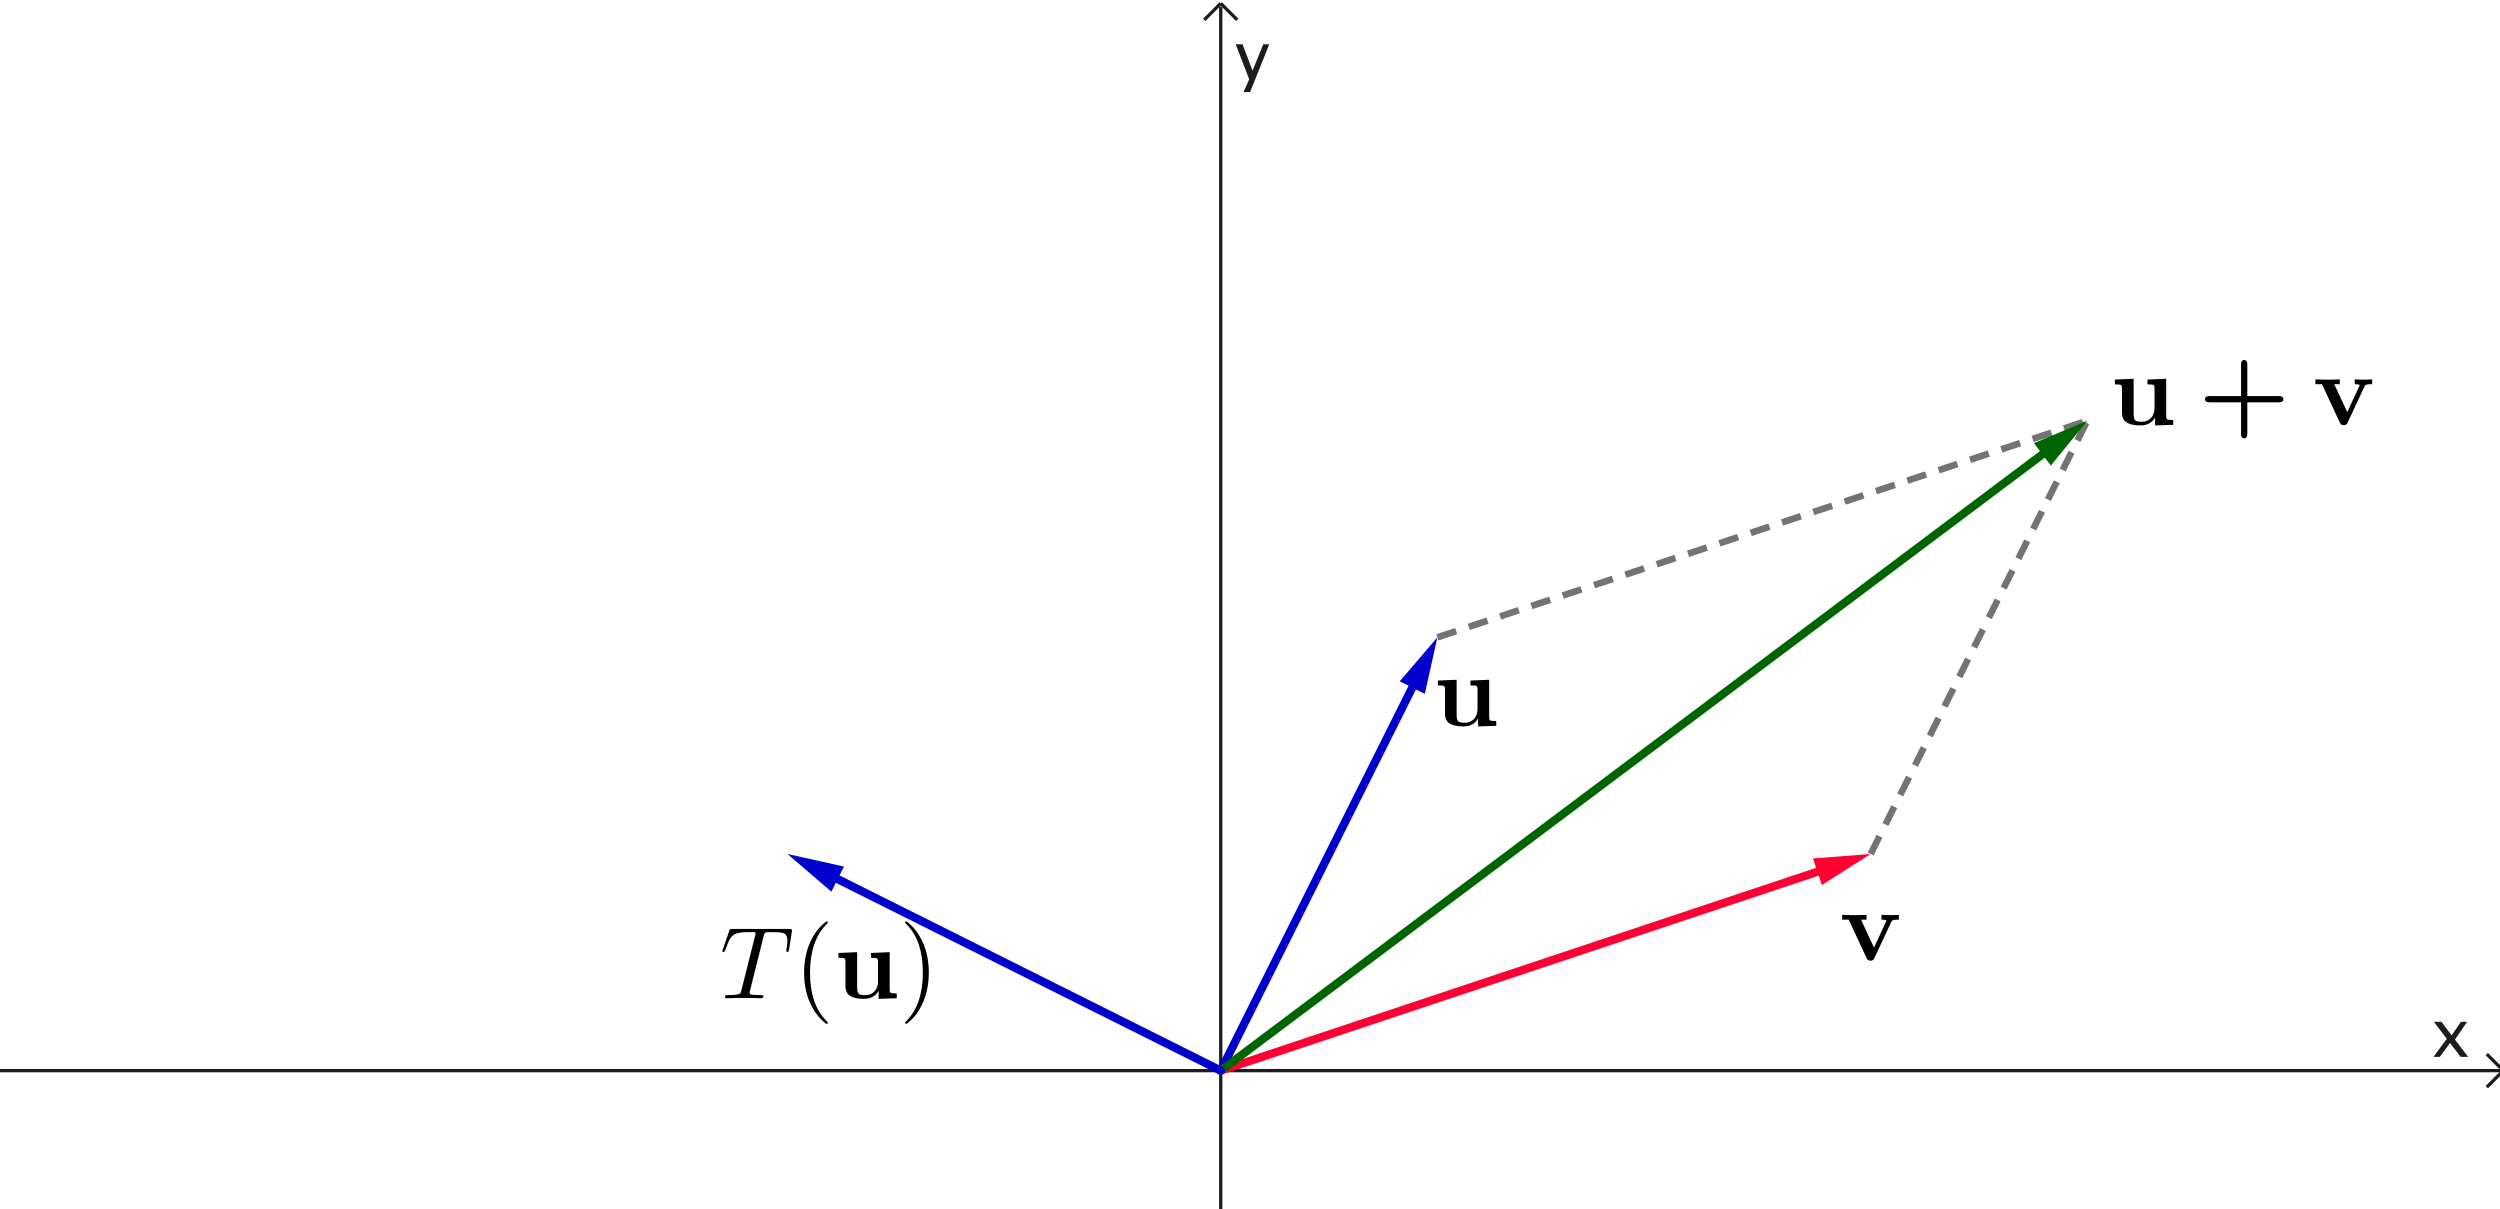
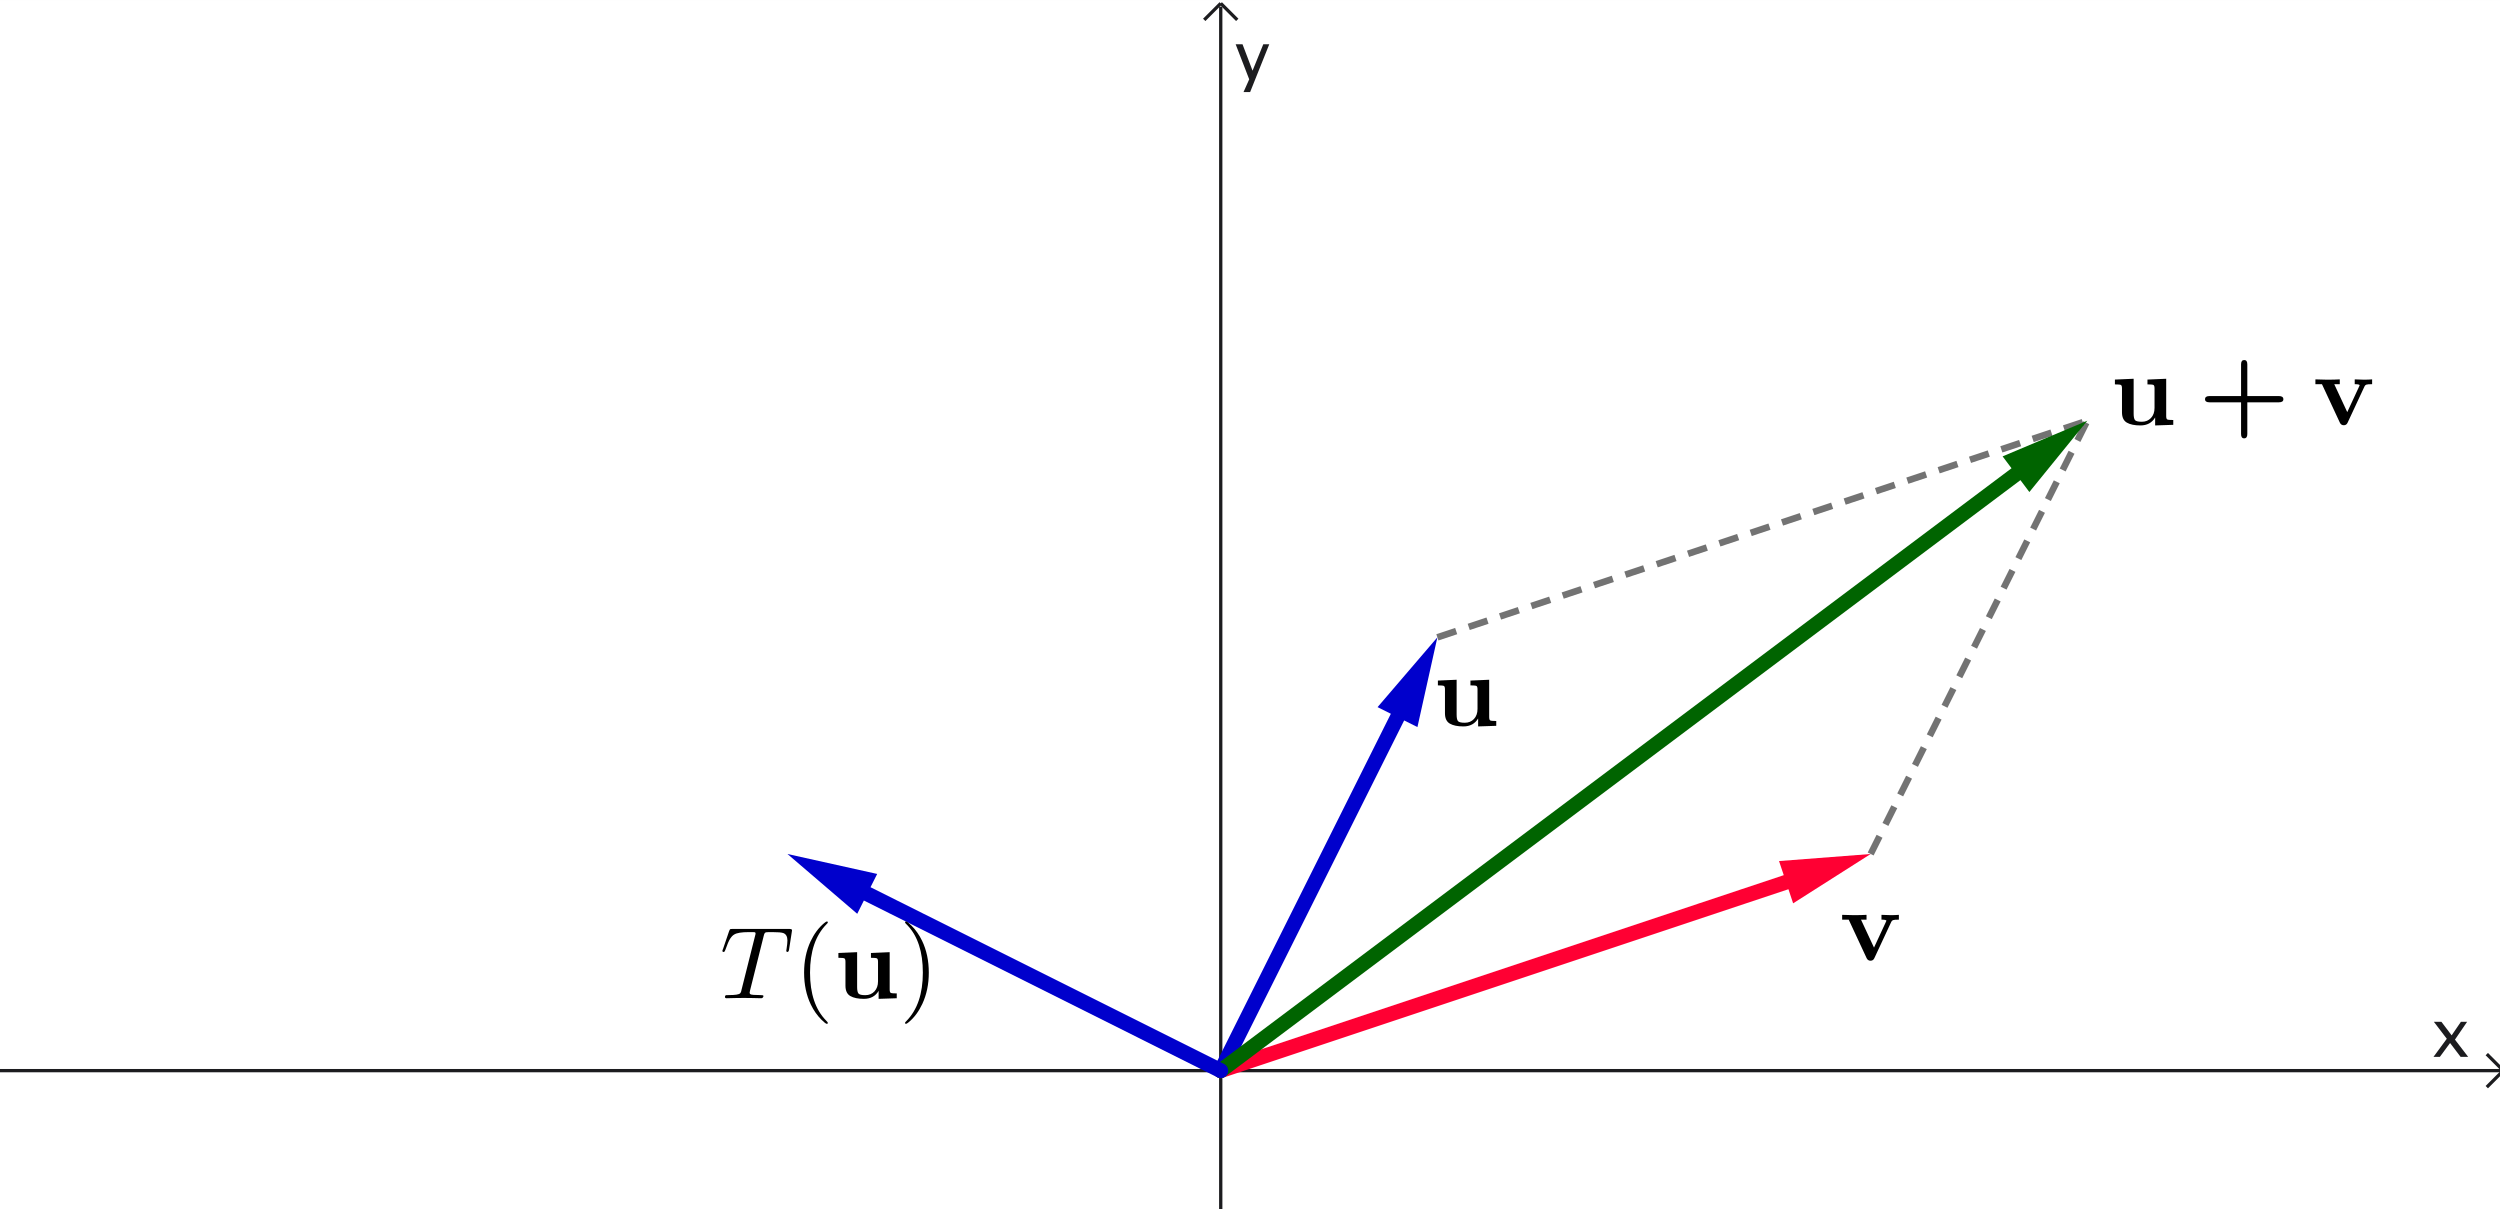
<svg xmlns="http://www.w3.org/2000/svg" version="1.1" baseProfile="full" width="23.14cm" height="11.189cm" viewBox="0 0 757 366">
  <g stroke-dashoffset="0" stroke-linejoin="miter" stroke-dasharray="none" stroke-width="1" stroke-linecap="square" stroke-miterlimit="10.000">
-     <clipPath id="clipe8045eaa-15ab-4ea2-a960-184197465977">
+     <clipPath id="clip277cb5d4-7624-4c2c-9a97-6c64bd0775f2">
      <path d="M 0 0 L 0 367.00 L 759.00 367.00 L 759.00 0 z" />
    </clipPath>
    <g clip-path="url(#clip1)">
      <g fill="#ffffff" fill-rule="nonzero" fill-opacity="1" stroke="none">
        <path d="M 0 0 L 759.00 0 L 759.00 367.00 L 0 367.00 L 0 0 z" />
      </g>
    </g>
-     <clipPath id="clip5968488c-3920-44f3-8d1b-e62d91a42db1">
+     <clipPath id="clipc2812bc3-e3ab-404e-8105-2965f0ed9b3e">
      <path d="M 0 0 L 0 367.00 L 759.00 367.00 L 759.00 0 z" />
    </clipPath>
    <g clip-path="url(#clip2)">
      <g stroke-opacity="1" fill="none" stroke="#1c1c1f" stroke-linecap="butt">
        <path d="M 369.64 2 L 369.64 367.00" />
      </g>
    </g>
-     <clipPath id="clip04c21fa4-e587-4edc-ad36-cd6dace7d38c">
+     <clipPath id="clipf8651897-87c0-46f6-b04b-cf908d1a010e">
      <path d="M 0 0 L 0 367.00 L 759.00 367.00 L 759.00 0 z" />
    </clipPath>
    <g clip-path="url(#clip3)">
      <g stroke-opacity="1" fill="none" stroke="#1c1c1f" stroke-linecap="butt">
        <path d="M 369.64 1 L 364.64 6" />
      </g>
    </g>
-     <clipPath id="clip88b1f3a6-e555-420d-9366-d85f4c3a7b39">
+     <clipPath id="clip363f6af8-63c0-4b4d-a92f-eacd97b5683a">
      <path d="M 0 0 L 0 367.00 L 759.00 367.00 L 759.00 0 z" />
    </clipPath>
    <g clip-path="url(#clip4)">
      <g stroke-opacity="1" fill="none" stroke="#1c1c1f" stroke-linecap="butt">
        <path d="M 369.64 1 L 374.64 6" />
      </g>
    </g>
-     <clipPath id="clipba75d1e4-a4e0-44f2-acca-ebe88d32395c">
+     <clipPath id="clipa528d240-3b83-40aa-9e59-43a4b26b98a7">
      <path d="M 0 0 L 0 367.00 L 759.00 367.00 L 759.00 0 z" />
    </clipPath>
    <g clip-path="url(#clip5)">
      <g fill="#1c1c1f" fill-rule="nonzero" fill-opacity="1" stroke="none">
        <path d="M 736.86 320.00 L 740.89 314.52 L 736.98 309.39 L 739.26 309.39 L 742.36 313.48 L 745.16 309.39 L 747.04 309.39 L 743.36 314.78 L 747.36 320.00 L 745.07 320.00 L 741.88 315.80 L 738.79 320.00 z" />
      </g>
    </g>
-     <clipPath id="clipad3a429c-b95f-4a44-b002-6590a8118f4b">
+     <clipPath id="clip4d27ef31-42fd-4853-9417-e476b9ac4a45">
      <path d="M 0 0 L 0 367.00 L 759.00 367.00 L 759.00 0 z" />
    </clipPath>
    <g clip-path="url(#clip6)">
      <g stroke-opacity="1" fill="none" stroke="#1c1c1f" stroke-linecap="butt">
        <path d="M 0 324.17 L 757.00 324.17" />
      </g>
    </g>
-     <clipPath id="clip6d0dc3df-8842-4be0-989f-487132af82b0">
+     <clipPath id="clip26312d94-6f09-47d6-b13b-7e312fb8dc7f">
      <path d="M 0 0 L 0 367.00 L 759.00 367.00 L 759.00 0 z" />
    </clipPath>
    <g clip-path="url(#clip7)">
      <g stroke-opacity="1" fill="none" stroke="#1c1c1f" stroke-linecap="butt">
        <path d="M 758.00 324.17 L 753.00 319.17" />
      </g>
    </g>
-     <clipPath id="clip66067c37-645d-4747-a8b4-e83d79700449">
+     <clipPath id="clip7f022807-4715-45bb-a0d2-67d5e7f4dbb2">
      <path d="M 0 0 L 0 367.00 L 759.00 367.00 L 759.00 0 z" />
    </clipPath>
    <g clip-path="url(#clip8)">
      <g stroke-opacity="1" fill="none" stroke="#1c1c1f" stroke-linecap="butt">
        <path d="M 758.00 324.17 L 753.00 329.17" />
      </g>
    </g>
-     <clipPath id="clip7620679b-3cf3-4c37-8e7a-3e909fb521ea">
+     <clipPath id="clip9e900b42-6c6e-433b-b0ee-8100124aef05">
      <path d="M 0 0 L 0 367.00 L 759.00 367.00 L 759.00 0 z" />
    </clipPath>
    <g clip-path="url(#clip9)">
      <g fill="#1c1c1f" fill-rule="nonzero" fill-opacity="1" stroke="none">
        <path d="M 376.54 27.857 L 378.26 24.000 L 374.16 13.395 L 376.24 13.395 L 379.27 21.383 L 382.52 13.395 L 384.33 13.395 L 378.54 27.857 z" />
      </g>
    </g>
    <g id="misc">
</g>
    <g id="layer0">
-       <clipPath id="clip8f439b81-25ae-440c-8e77-eca70e4ee8ef">
+       <clipPath id="clip546b7193-0800-4189-b660-d8f86467586d">
        <path d="M 0 0 L 0 367.00 L 759.00 367.00 L 759.00 0 z" />
      </clipPath>
      <g clip-path="url(#clip10)">
        <g fill="none" stroke="#000000" stroke-opacity="0.549" stroke-linejoin="round" stroke-dasharray="6,4" stroke-width="2" stroke-linecap="butt">
          <path d="M 566.44 258.57 L 632.04 127.37" />
        </g>
      </g>
-       <clipPath id="clipee323606-17df-4090-bc5c-bc52a233112c">
+       <clipPath id="clipac1d3dd4-8209-49b6-ab70-cac08285c93b">
        <path d="M 0 0 L 0 367.00 L 759.00 367.00 L 759.00 0 z" />
      </clipPath>
      <g clip-path="url(#clip11)">
        <g fill="none" stroke="#000000" stroke-opacity="0.549" stroke-linejoin="round" stroke-dasharray="6,4" stroke-width="2" stroke-linecap="butt">
          <path d="M 435.24 192.97 L 632.04 127.37" />
        </g>
      </g>
-       <clipPath id="clip70230331-708a-4c38-85d3-c21b4bfe3f78">
+       <clipPath id="clip70770fce-8304-4105-a427-2111f310e88a">
        <path d="M 0 0 L 0 367.00 L 759.00 367.00 L 759.00 0 z" />
      </clipPath>
      <g clip-path="url(#clip12)">
        <g fill="#ff0033" fill-rule="nonzero" fill-opacity="1" stroke="none">
-           <path d="M 566.44 258.57 L 548.97 259.92 L 549.92 262.76 L 549.92 262.76 C 549.92 262.76 549.92 262.76 549.92 262.76 L 369.24 322.99 C 368.59 323.21 368.24 323.91 368.45 324.57 C 368.63 325.09 369.12 325.42 369.64 325.42 C 369.77 325.42 369.90 325.40 370.03 325.36 L 550.71 265.13 C 550.71 265.13 550.71 265.13 550.71 265.13 L 550.71 265.13 L 551.66 267.98 L 566.44 258.57 z" />
-         </g>
-       </g>
-       <clipPath id="clipf22d4122-aca1-4633-9744-cdbe485b1112">
+           <path d="M 566.44 258.57 L 538.69 260.71 L 540.12 264.98 L 540.12 264.98 C 540.12 264.98 540.12 264.98 540.12 264.98 L 368.93 322.04 C 367.75 322.43 367.11 323.71 367.51 324.88 C 367.82 325.83 368.70 326.42 369.64 326.42 C 369.88 326.42 370.11 326.39 370.35 326.31 L 541.54 269.24 L 542.96 273.51 L 566.44 258.57 z" />
+         </g>
+       </g>
+       <clipPath id="clip07d1bf51-344c-428c-9147-4126dfcda2d5">
        <path d="M 0 0 L 0 367.00 L 759.00 367.00 L 759.00 0 z" />
      </clipPath>
      <g clip-path="url(#clip13)">
        <g fill="#0000cc" fill-rule="nonzero" fill-opacity="1" stroke="none">
-           <path d="M 435.24 192.97 L 423.84 206.28 L 426.52 207.62 L 426.52 207.62 C 426.52 207.62 426.52 207.62 426.52 207.62 L 368.52 323.61 C 368.21 324.23 368.46 324.98 369.08 325.29 C 369.26 325.38 369.45 325.42 369.64 325.42 C 370.10 325.42 370.54 325.17 370.76 324.73 L 428.76 208.74 C 428.76 208.74 428.76 208.74 428.76 208.74 L 428.76 208.74 L 431.44 210.08 L 435.24 192.97 z" />
-         </g>
-       </g>
-       <clipPath id="clipe5a80e1a-29a4-4dee-83ea-6c6a65de3d05">
+           <path d="M 435.24 192.97 L 417.13 214.10 L 421.15 216.11 L 421.15 216.11 L 367.63 323.17 C 367.07 324.28 367.52 325.63 368.63 326.19 C 368.96 326.35 369.30 326.42 369.64 326.42 C 370.46 326.42 371.26 325.97 371.65 325.18 L 425.18 218.13 L 425.18 218.13 L 429.20 220.14 L 435.24 192.97 z" />
+         </g>
+       </g>
+       <clipPath id="clip8d7a5c0e-1fee-46f8-b515-b18d2bde9486">
        <path d="M 0 0 L 0 367.00 L 759.00 367.00 L 759.00 0 z" />
      </clipPath>
      <g clip-path="url(#clip14)">
        <g fill="#006400" fill-rule="nonzero" fill-opacity="1" stroke="none">
-           <path d="M 632.04 127.37 L 615.89 134.17 L 617.69 136.57 L 617.69 136.57 C 617.69 136.57 617.69 136.57 617.69 136.57 L 368.89 323.17 C 368.34 323.59 368.23 324.37 368.64 324.92 C 368.89 325.25 369.26 325.42 369.64 325.42 C 369.90 325.42 370.16 325.34 370.39 325.17 L 370.39 325.17 L 619.19 138.57 L 620.99 140.97 L 632.04 127.37 z" />
-         </g>
-       </g>
-       <clipPath id="clip3a2687c8-64a7-4f66-9143-71c1622c53e6">
+           <path d="M 632.04 127.37 L 606.39 138.17 L 609.09 141.77 L 609.09 141.77 C 609.09 141.77 609.09 141.77 609.09 141.77 L 368.29 322.37 C 367.30 323.12 367.09 324.53 367.84 325.52 C 368.28 326.11 368.96 326.42 369.64 326.42 C 370.11 326.42 370.58 326.28 370.99 325.97 L 370.99 325.97 L 611.79 145.37 L 614.49 148.97 L 632.04 127.37 z" />
+         </g>
+       </g>
+       <clipPath id="clipe9d36b02-1e34-44af-9b9a-00fa82d2641a">
        <path d="M 0 0 L 0 367.00 L 759.00 367.00 L 759.00 0 z" />
      </clipPath>
      <g clip-path="url(#clip15)">
        <g fill="#0000cc" fill-rule="nonzero" fill-opacity="1" stroke="none">
-           <path d="M 238.44 258.57 L 251.74 269.98 L 253.08 267.29 L 369.08 325.29 C 369.26 325.38 369.45 325.42 369.64 325.42 C 370.10 325.42 370.54 325.17 370.76 324.73 C 371.07 324.11 370.82 323.36 370.20 323.05 L 254.20 265.06 L 255.54 262.37 L 238.44 258.57 z" />
+           <path d="M 238.44 258.57 L 259.57 276.68 L 261.58 272.66 L 261.58 272.66 L 368.63 326.19 C 368.96 326.35 369.30 326.42 369.64 326.42 C 370.46 326.42 371.26 325.97 371.65 325.18 C 372.21 324.07 371.76 322.72 370.65 322.16 L 263.59 268.63 L 263.59 268.63 L 265.61 264.61 L 238.44 258.57 z" />
        </g>
      </g>
      <g transform="matrix(0.31, 0, 0, 0.31, 434.00, 219.76)">
-         <clipPath id="clipae5a7c82-ce35-49e5-b8d9-e684a3b894ba">
+         <clipPath id="clipfd485c56-0bf7-479a-aa90-854499531d9f">
          <path d="M -1400.0 -708.92 L -1400.0 474.95 L 1048.4 474.95 L 1048.4 -708.92 z" />
        </clipPath>
        <g clip-path="url(#clip16)">
          <g fill="#000000" fill-rule="nonzero" fill-opacity="1" stroke="none">
            <path d="M 43.797 -7.203 Q 39.203 0.594 29.406 0.594 Q 20.906 0.594 16.156 -2.156 Q 11.406 -4.906 11.406 -12.297 L 11.406 -35.594 Q 11.406 -38.406 10.344 -38.953 Q 9.297 -39.500 4.5 -39.500 L 4.5 -44.203 L 22.797 -45.000 L 22.797 -10.906 Q 22.797 -6.297 24.094 -4.641 Q 25.406 -3 30.797 -3 Q 36.297 -3 39.750 -6.703 Q 43.203 -10.406 43.203 -16.500 L 43.203 -35.594 Q 43.203 -38.406 42.141 -38.953 Q 41.094 -39.500 36.297 -39.500 L 36.297 -44.203 L 54.594 -45.000 L 54.594 -8.594 Q 54.594 -5.797 55.641 -5.25 Q 56.703 -4.703 61.500 -4.703 L 61.500 0 L 43.797 0.594 L 43.797 -7.203 z" />
          </g>
        </g>
      </g>
      <g transform="matrix(0.31, 0, 0, 0.31, 557.00, 290.76)">
-         <clipPath id="clipd95916c7-3cf1-4813-92a4-b3c2a9346935">
+         <clipPath id="clip87c69a33-33fd-4e2b-b65a-7c618e00303d">
          <path d="M -1796.8 -937.95 L -1796.8 245.92 L 651.61 245.92 L 651.61 -937.95 z" />
        </clipPath>
        <g clip-path="url(#clip17)">
          <g fill="#000000" fill-rule="nonzero" fill-opacity="1" stroke="none">
            <path d="M 50.594 -37.594 L 34.000 -2 Q 32.906 0.406 30.297 0.406 Q 27.703 0.406 26.500 -2.094 L 9 -39.703 L 2.594 -39.703 L 2.594 -44.406 Q 3.594 -44.406 8 -44.250 Q 12.406 -44.094 14.000 -44.094 Q 21.406 -44.094 26.406 -44.406 L 26.406 -39.703 L 21.000 -39.703 L 33.703 -12.406 L 45.297 -37.406 Q 45.797 -38.406 45.797 -38.594 Q 45.797 -39.703 41.000 -39.703 L 41.000 -44.406 Q 47.297 -44.094 50.094 -44.094 Q 54.203 -44.094 58.000 -44.406 L 58.000 -39.703 Q 53.594 -39.703 52.344 -39.250 Q 51.094 -38.797 50.594 -37.594 z" />
          </g>
        </g>
      </g>
      <g transform="matrix(0.31, 0, 0, 0.31, 639.00, 128.62)">
-         <clipPath id="clip41751eb1-277e-45c2-a820-4705a2f65707">
+         <clipPath id="clip04488e56-b2fb-4dae-ab9d-baa37f9f3679">
          <path d="M -2061.3 -414.91 L -2061.3 768.96 L 387.10 768.96 L 387.10 -414.91 z" />
        </clipPath>
        <g clip-path="url(#clip18)">
          <g fill="#000000" fill-rule="nonzero" fill-opacity="1" stroke="none">
            <path d="M 43.797 -7.203 Q 39.203 0.594 29.406 0.594 Q 20.906 0.594 16.156 -2.156 Q 11.406 -4.906 11.406 -12.297 L 11.406 -35.594 Q 11.406 -38.406 10.344 -38.953 Q 9.297 -39.500 4.5 -39.500 L 4.5 -44.203 L 22.797 -45.000 L 22.797 -10.906 Q 22.797 -6.297 24.094 -4.641 Q 25.406 -3 30.797 -3 Q 36.297 -3 39.750 -6.703 Q 43.203 -10.406 43.203 -16.500 L 43.203 -35.594 Q 43.203 -38.406 42.141 -38.953 Q 41.094 -39.500 36.297 -39.500 L 36.297 -44.203 L 54.594 -45.000 L 54.594 -8.594 Q 54.594 -5.797 55.641 -5.25 Q 56.703 -4.703 61.500 -4.703 L 61.500 0 L 43.797 0.594 L 43.797 -7.203 z" />
          </g>
        </g>
      </g>
      <g transform="matrix(0.31, 0, 0, 0.31, 665.70, 128.62)">
-         <clipPath id="clipfe20f0bf-607d-49d4-8471-dfb4e3de3fab">
+         <clipPath id="clip5c9fb1c9-ffe4-4018-8d73-5b9ad7d4ef21">
          <path d="M -2147.4 -414.91 L -2147.4 768.96 L 300.97 768.96 L 300.97 -414.91 z" />
        </clipPath>
        <g clip-path="url(#clip19)">
          <g fill="#000000" fill-rule="nonzero" fill-opacity="1" stroke="none">
            <path d="M 47.703 -22.000 L 47.703 9 Q 47.703 13.203 44.594 13.203 Q 41.594 13.203 41.594 9 L 41.594 -22.000 L 10.703 -22.000 Q 6.406 -22.000 6.406 -25.000 Q 6.406 -28.094 10.703 -28.094 L 41.594 -28.094 L 41.594 -59.094 Q 41.594 -63.297 44.703 -63.297 Q 47.703 -63.297 47.703 -59.094 L 47.703 -28.094 L 78.594 -28.094 Q 82.906 -28.094 82.906 -25.000 Q 82.906 -22.000 78.594 -22.000 L 47.703 -22.000 z" />
          </g>
        </g>
      </g>
      <g transform="matrix(0.31, 0, 0, 0.31, 700.30, 128.62)">
-         <clipPath id="clip8567edee-afdc-4f0f-8935-cccf6f188ed5">
+         <clipPath id="clip0e93c09c-3c92-42a3-8562-2823eb0fb2cc">
          <path d="M -2259.0 -414.91 L -2259.0 768.96 L 189.35 768.96 L 189.35 -414.91 z" />
        </clipPath>
        <g clip-path="url(#clip20)">
          <g fill="#000000" fill-rule="nonzero" fill-opacity="1" stroke="none">
            <path d="M 50.594 -37.594 L 34.000 -2 Q 32.906 0.406 30.297 0.406 Q 27.703 0.406 26.500 -2.094 L 9 -39.703 L 2.594 -39.703 L 2.594 -44.406 Q 3.594 -44.406 8 -44.250 Q 12.406 -44.094 14.000 -44.094 Q 21.406 -44.094 26.406 -44.406 L 26.406 -39.703 L 21.000 -39.703 L 33.703 -12.406 L 45.297 -37.406 Q 45.797 -38.406 45.797 -38.594 Q 45.797 -39.703 41.000 -39.703 L 41.000 -44.406 Q 47.297 -44.094 50.094 -44.094 Q 54.203 -44.094 58.000 -44.406 L 58.000 -39.703 Q 53.594 -39.703 52.344 -39.250 Q 51.094 -38.797 50.594 -37.594 z" />
          </g>
        </g>
      </g>
      <g transform="matrix(0.31, 0, 0, 0.31, 218.00, 302.25)">
-         <clipPath id="clipfad450a8-13d0-4e87-8ef2-6cb9dbc886dc">
+         <clipPath id="clip2b505e76-7669-4554-81a2-d5d96969dce2">
          <path d="M -703.23 -975.00 L -703.23 208.87 L 1745.2 208.87 L 1745.2 -975.00 z" />
        </clipPath>
        <g clip-path="url(#clip21)">
          <g fill="#000000" fill-rule="nonzero" fill-opacity="1" stroke="none">
            <path d="M 42.703 -60.703 L 29.406 -7.594 Q 29.000 -6.094 29.000 -5.5 Q 29.000 -4 30.594 -3.594 L 30.703 -3.594 Q 31.406 -3.406 32.703 -3.297 Q 35.297 -3.094 39.094 -3.094 Q 42.203 -3.094 42.406 -2.5 Q 42.500 -2.297 42.500 -2 Q 42.094 -0.094 40.297 0 L 31.703 -0.203 L 31.594 -0.203 L 23.500 -0.297 L 23.297 -0.297 L 15.000 -0.203 L 14.797 -0.203 L 6.703 0 L 6.594 0 Q 4.906 0 4.906 -1.203 Q 4.906 -2.703 6 -3 Q 6.703 -3.094 9.094 -3.094 Q 18.000 -3.094 19.703 -4.797 Q 20.297 -5.406 20.703 -6.594 Q 20.703 -6.797 20.797 -7.094 L 20.797 -7.297 L 20.906 -7.297 L 20.906 -7.406 Q 20.906 -7.5 21.000 -7.906 L 34.406 -61.297 Q 34.797 -62.500 34.797 -63.391 Q 34.797 -64.297 33.906 -64.500 Q 33.297 -64.594 32.000 -64.594 L 28.094 -64.594 Q 17.797 -64.594 14.000 -62.297 Q 11.906 -61.094 10.297 -58.594 L 10.203 -58.500 L 10.203 -58.406 L 10.094 -58.406 Q 8 -55.094 5.297 -47.297 Q 4.594 -45.406 4.094 -45.297 Q 3.906 -45.203 3.594 -45.203 Q 2.406 -45.203 2.406 -46.297 Q 2.406 -46.906 3 -48.094 L 9 -65.703 Q 9.594 -67.406 10.406 -67.594 Q 10.906 -67.703 12.203 -67.703 L 67.703 -67.703 Q 70.203 -67.703 70.406 -66.594 Q 70.406 -65.703 70.203 -64.906 L 67.500 -47.500 Q 67.203 -45.406 66.000 -45.203 Q 64.797 -45.203 64.797 -46.500 Q 64.797 -47.203 65.094 -48.406 Q 65.906 -53.594 65.906 -56.406 Q 65.906 -62.203 61.797 -63.703 Q 59.203 -64.594 51.297 -64.594 Q 45.906 -64.594 45.000 -64.406 Q 43.703 -64.094 43.094 -62.203 L 43.094 -62.094 Q 42.906 -61.594 42.703 -60.703 z" />
          </g>
        </g>
      </g>
      <g transform="matrix(0.31, 0, 0, 0.31, 240.41, 302.25)">
-         <clipPath id="clipd968bd55-e6d9-468b-9167-e9ccfa46bfb9">
+         <clipPath id="clipa902e2f8-847f-4d0c-b37e-3dbcc95d8b2a">
          <path d="M -775.53 -975.00 L -775.53 208.87 L 1672.9 208.87 L 1672.9 -975.00 z" />
        </clipPath>
        <g clip-path="url(#clip22)">
          <g fill="#000000" fill-rule="nonzero" fill-opacity="1" stroke="none">
            <path d="M 33.094 24.000 L 33.094 24.000 Q 33.094 25.000 32.094 25.000 Q 30.906 25.000 26.797 20.906 Q 20.594 14.703 16.500 6.203 Q 9.906 -7.406 9.906 -25.000 Q 9.906 -41.906 16.203 -55.500 Q 21.406 -66.594 29.406 -73.297 Q 31.500 -75.000 32.094 -75.000 Q 33.094 -75.000 33.094 -74.000 Q 33.094 -73.500 31.797 -72.297 Q 15.703 -55.906 15.703 -25.000 Q 15.703 5.797 31.406 21.797 Q 33.094 23.500 33.094 24.000 z" />
          </g>
        </g>
      </g>
      <g transform="matrix(0.31, 0, 0, 0.31, 252.47, 302.25)">
-         <clipPath id="clip31fe31e7-2c45-4790-8e1f-982b76df44e7">
+         <clipPath id="clip15c8fe73-55bc-41d1-a051-c217abb208d1">
          <path d="M -814.43 -975.00 L -814.43 208.87 L 1634.0 208.87 L 1634.0 -975.00 z" />
        </clipPath>
        <g clip-path="url(#clip23)">
          <g fill="#000000" fill-rule="nonzero" fill-opacity="1" stroke="none">
            <path d="M 43.797 -7.203 Q 39.203 0.594 29.406 0.594 Q 20.906 0.594 16.156 -2.156 Q 11.406 -4.906 11.406 -12.297 L 11.406 -35.594 Q 11.406 -38.406 10.344 -38.953 Q 9.297 -39.500 4.5 -39.500 L 4.5 -44.203 L 22.797 -45.000 L 22.797 -10.906 Q 22.797 -6.297 24.094 -4.641 Q 25.406 -3 30.797 -3 Q 36.297 -3 39.750 -6.703 Q 43.203 -10.406 43.203 -16.500 L 43.203 -35.594 Q 43.203 -38.406 42.141 -38.953 Q 41.094 -39.500 36.297 -39.500 L 36.297 -44.203 L 54.594 -45.000 L 54.594 -8.594 Q 54.594 -5.797 55.641 -5.25 Q 56.703 -4.703 61.500 -4.703 L 61.500 0 L 43.797 0.594 L 43.797 -7.203 z" />
          </g>
        </g>
      </g>
      <g transform="matrix(0.31, 0, 0, 0.31, 272.28, 302.25)">
-         <clipPath id="clipba8adf7a-5709-49f5-8a7f-85cf56b1b393">
+         <clipPath id="clip7220f2f0-ee5e-4e09-b083-976806ae780a">
          <path d="M -878.33 -975.00 L -878.33 208.87 L 1570.1 208.87 L 1570.1 -975.00 z" />
        </clipPath>
        <g clip-path="url(#clip24)">
          <g fill="#000000" fill-rule="nonzero" fill-opacity="1" stroke="none">
            <path d="M 28.906 -25.000 L 28.906 -25.000 Q 28.906 -8.094 22.594 5.5 Q 17.406 16.594 9.406 23.297 Q 7.297 25.000 6.703 25.000 Q 5.703 25.000 5.703 24.000 Q 5.703 23.500 7 22.297 Q 23.094 5.906 23.094 -25.000 Q 23.094 -55.500 8.094 -71.203 L 7.594 -71.703 Q 5.703 -73.500 5.703 -74.000 Q 5.703 -75.000 6.703 -75.000 Q 7.906 -75.000 12.000 -70.906 Q 18.203 -64.703 22.297 -56.203 Q 28.906 -42.594 28.906 -25.000 z" />
          </g>
        </g>
      </g>
    </g>
  </g>
</svg>
